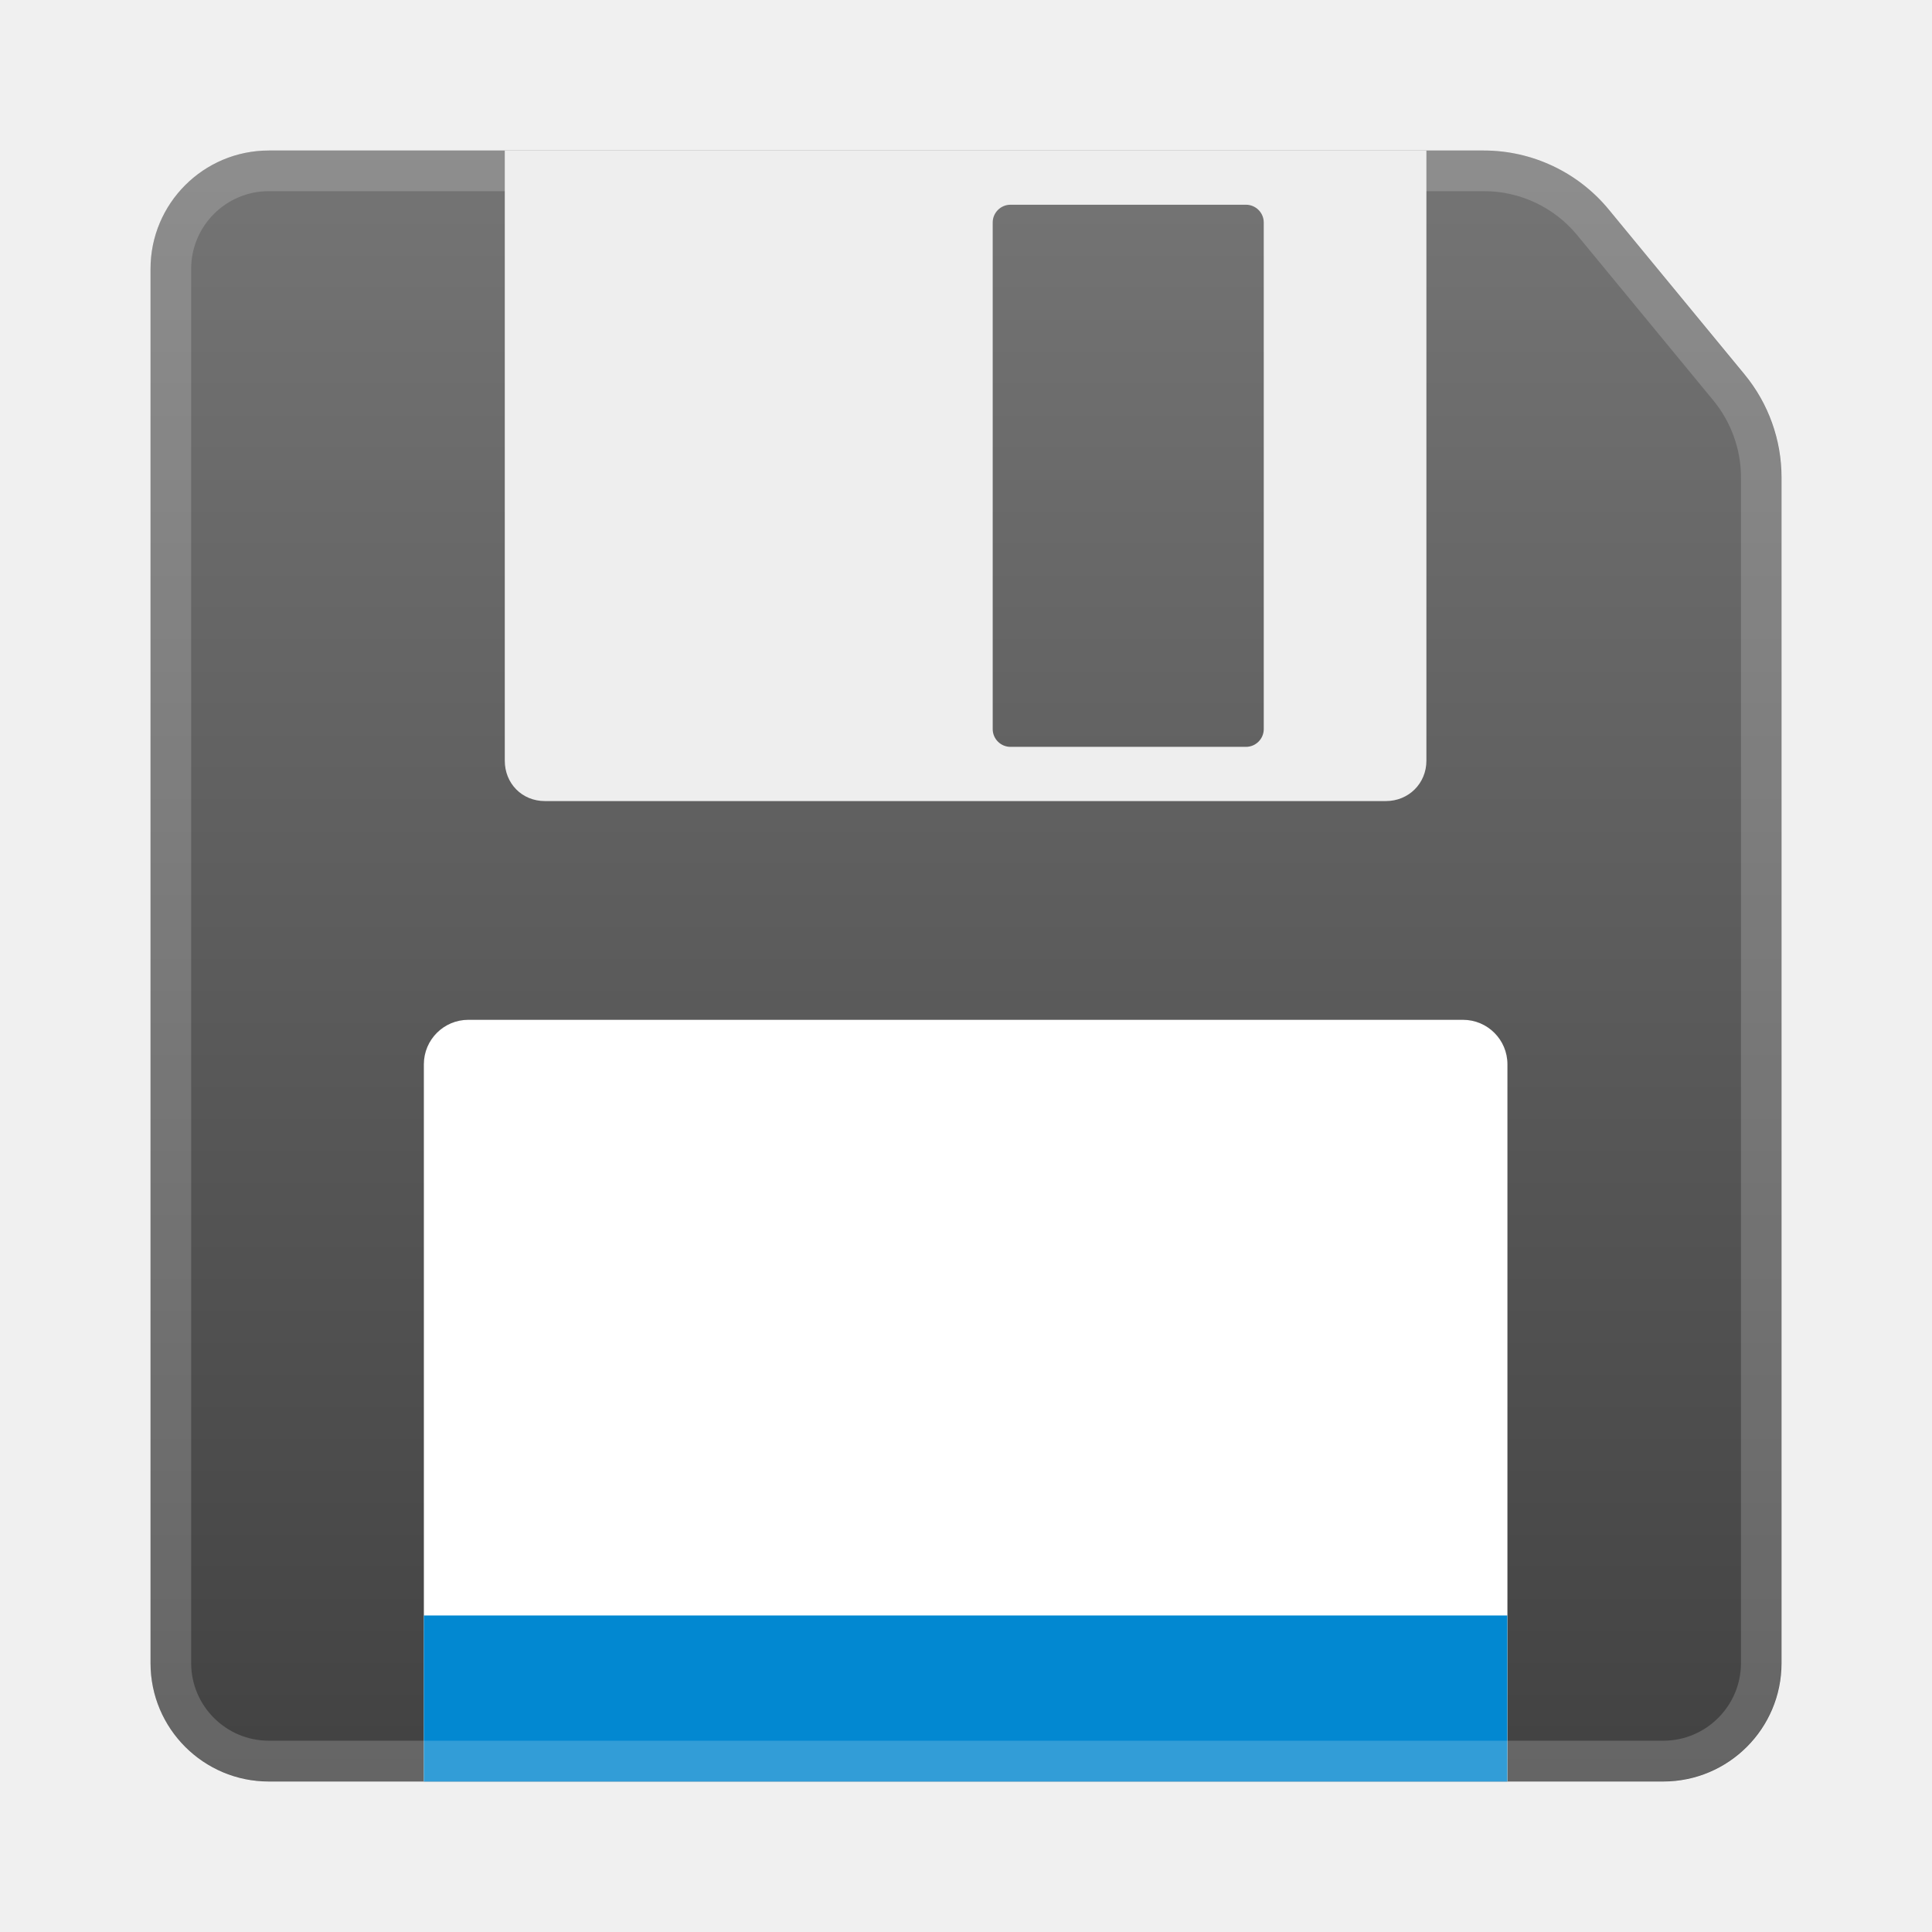
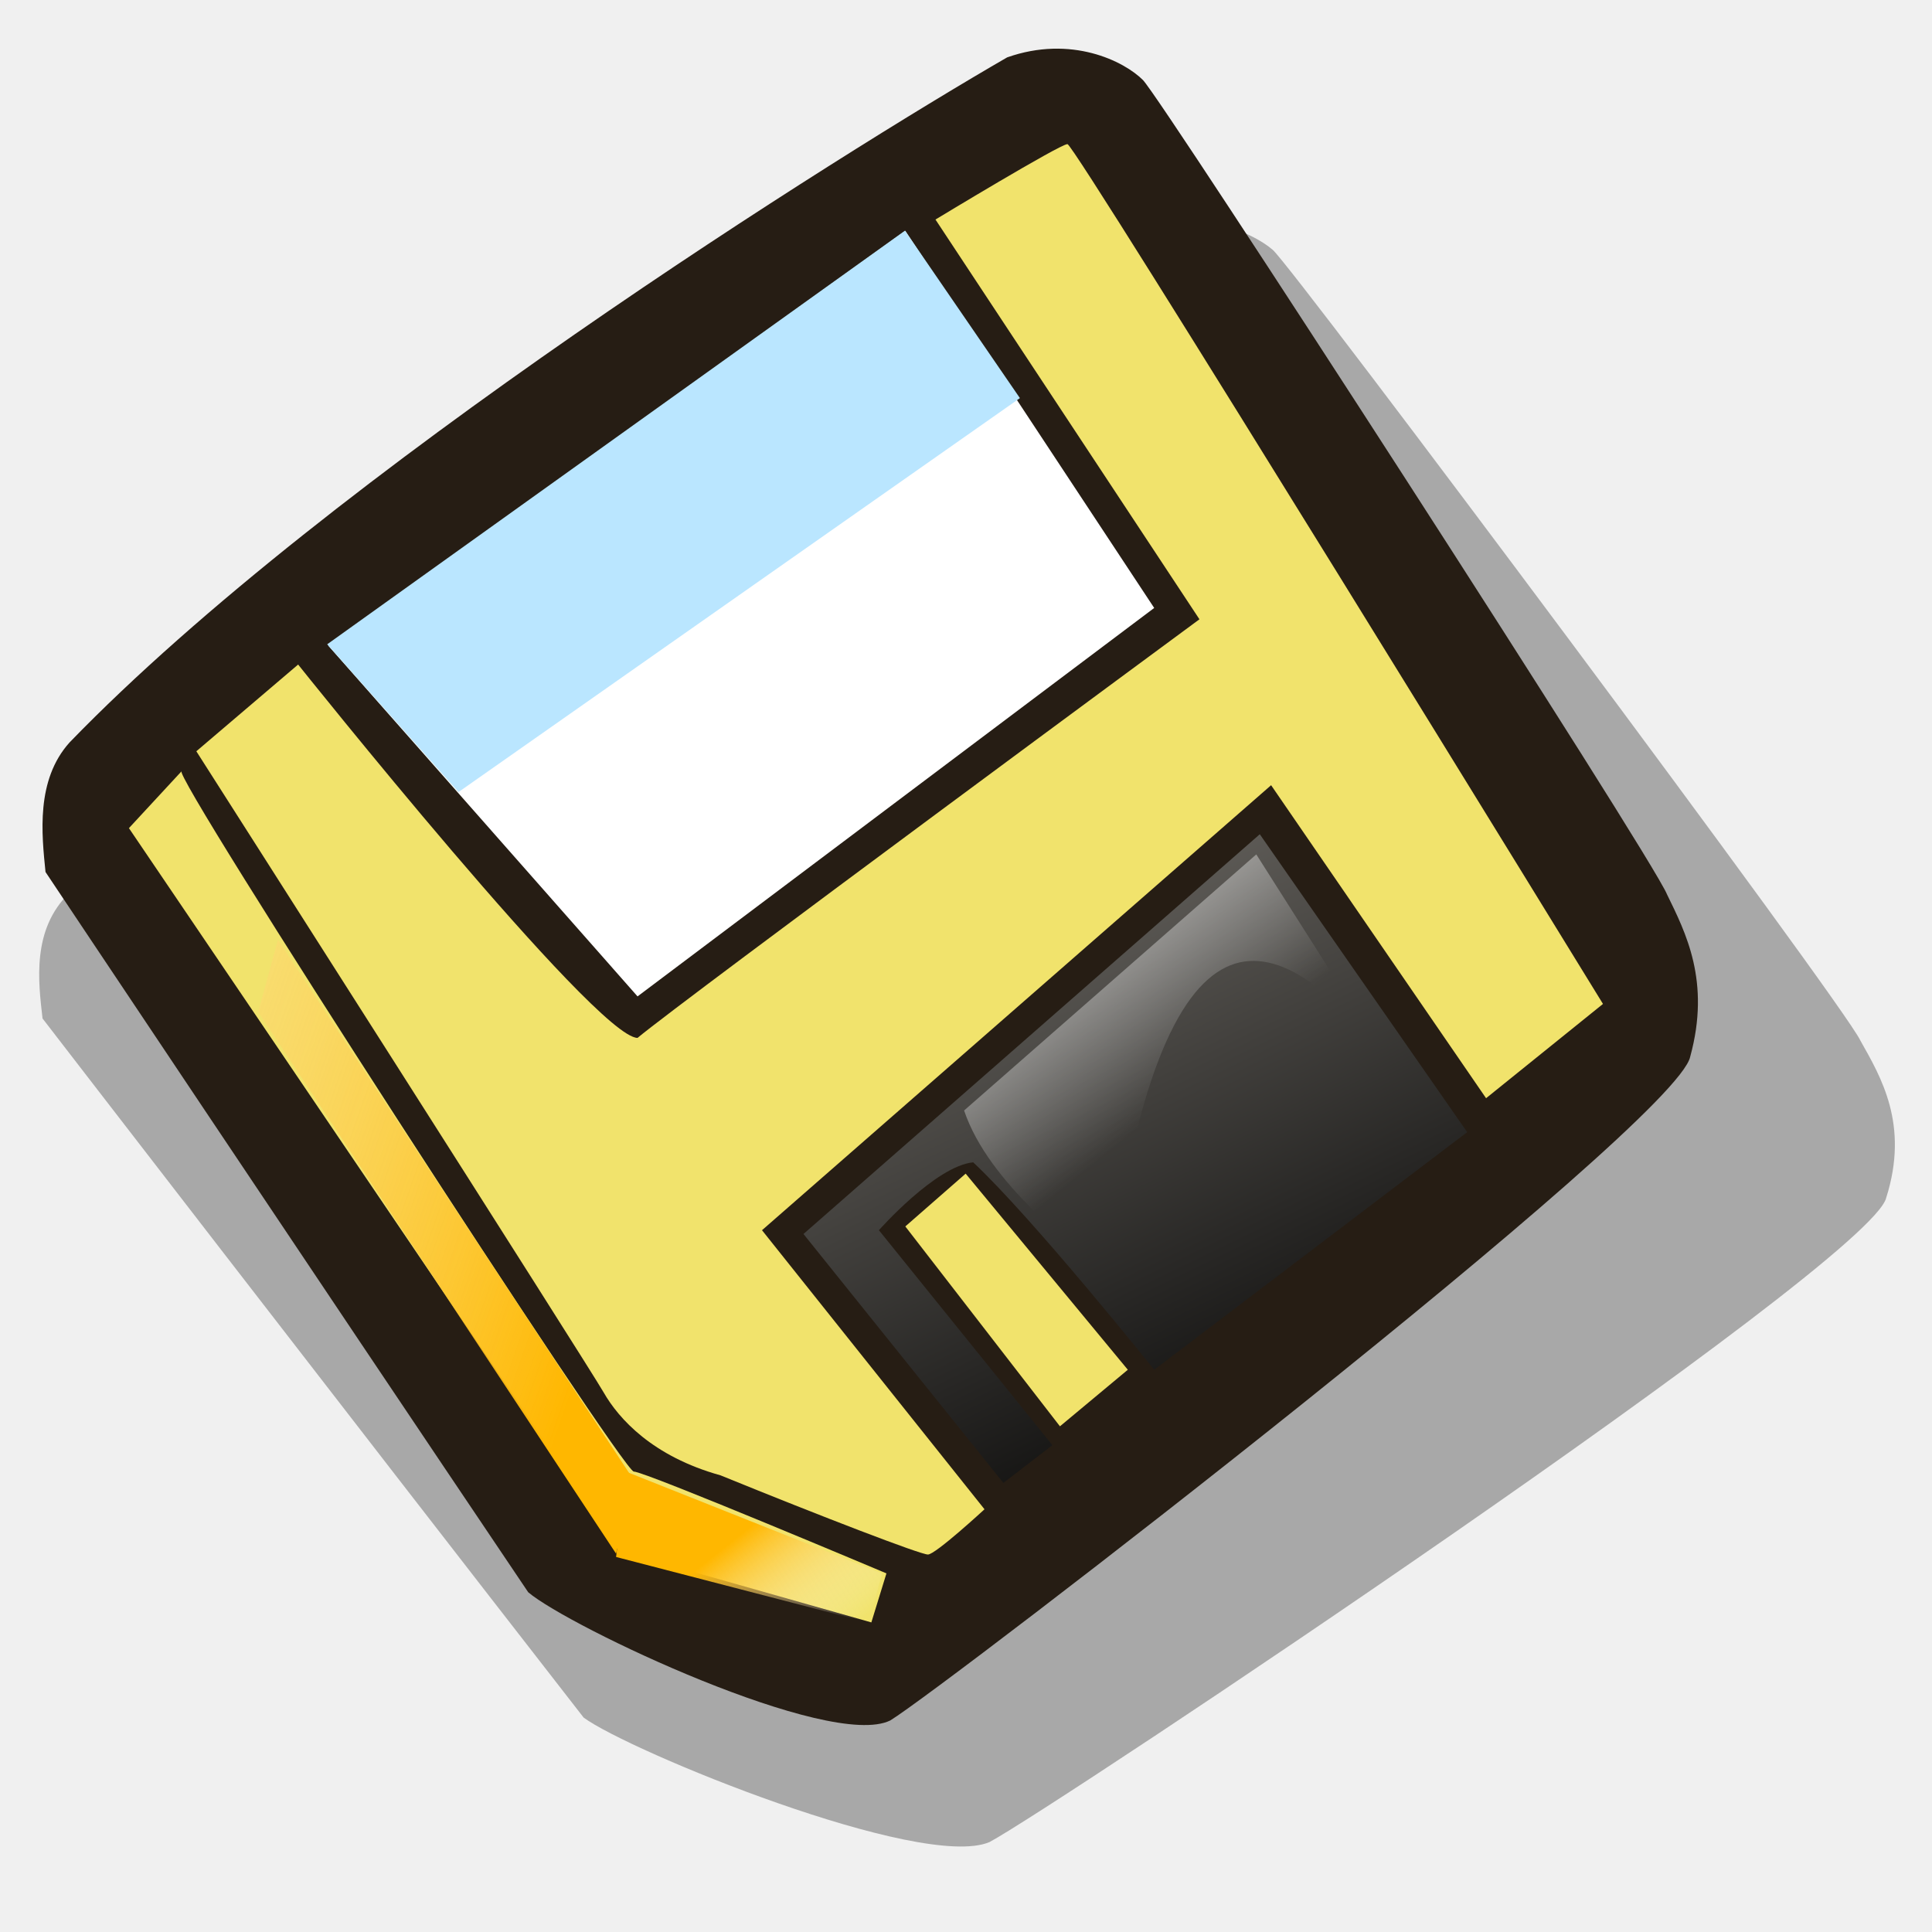
- <svg xmlns="http://www.w3.org/2000/svg" xmlns:xlink="http://www.w3.org/1999/xlink" style="enable-background:new 0 0 128 128" version="1.1" viewBox="0 0 128 128">
-   <g id="XMLID_41_" transform="matrix(.89793 0 0 .89793 6.5324 6.5324)">
-     <g id="XMLID_68_">
-       <defs>
-         <path id="XMLID_69_" d="m-42.13-44.78c-0.91-4.32-4.3-20.06-5.87-27.34-0.47-2.21-2.11-3.82-3.99-3.82-5.36 0-15.39-0.06-16.6-0.06h-44.08c-0.61 0-2.56 0.07-4.11 1.8-4.7 5.26-12.54 20.51-13.76 22.05-0.08 0.1-6.27 2.28-9.09 3.96-1.12 0.67-1.74 2.13-1.9 3.62l-2.46 20.76c-0.64 4.09 1.7 5.81 5.37 5.81h91.51c2.8 0 5.11-0.79 5.11-5.8v-19.74c0-0.42-0.05-0.83-0.13-1.24z" />
-       </defs>
-       <clipPath id="XMLID_7_">
-         <use xlink:href="#XMLID_69_" />
-       </clipPath>
-     </g>
-   </g>
-   <linearGradient id="SVGID_1_" x1="64" x2="64" y1="3.333" y2="123.67" gradientTransform="matrix(.89793 0 0 .89793 6.5324 6.5324)" gradientUnits="userSpaceOnUse">
-     <stop style="stop-color:#757575" offset="0" />
-     <stop style="stop-color:#424242" offset="1" />
-   </linearGradient>
-   <path d="m118.03 31.63v78.56c0 4.328-3.511 7.839-7.839 7.839h-92.379c-4.328 0-7.839-3.511-7.839-7.839v-92.379c0-4.328 3.511-7.839 7.839-7.839h80.491c3.197 0 6.232 1.428 8.27 3.897l9.015 10.946c1.58 1.922 2.442 4.328 2.442 6.815z" style="fill:url(#SVGID_1_);stroke-width:.898" />
-   <path d="m99.863 118.03h-71.781v-47.519c0-1.625 1.32-2.945 2.945-2.945h65.899c1.625 0 2.945 1.32 2.945 2.945v47.519z" style="fill:#fff;stroke-width:.898" />
-   <rect x="28.083" y="107.03" width="71.781" height="11" style="fill:#0288d1;stroke-width:.898" />
-   <path d="m33.443 9.972v40.425c0 1.508 1.14 2.676 2.658 2.676h55.717c1.508 0 2.685-1.167 2.685-2.676v-40.425zm50.284 38.333c0 0.647-0.53 1.176-1.176 1.176h-15.606c-0.647 0-1.176-0.53-1.176-1.176v-33.565c0-0.647 0.53-1.176 1.176-1.176h15.606c0.647 0 1.176 0.53 1.176 1.176z" style="fill:#eee;stroke-width:.898" />
-   <g transform="matrix(.89793 0 0 .89793 6.5324 6.5324)" style="opacity:.2">
-     <path d="m102.21 6.83c2.68 0 5.19 1.19 6.89 3.25l10.04 12.19c1.31 1.59 2.04 3.61 2.04 5.67v87.49c0 3.16-2.57 5.73-5.73 5.73h-102.89c-3.16 0-5.73-2.57-5.73-5.73v-102.87c0-3.16 2.57-5.73 5.73-5.73h89.65m0-3h-89.65c-4.82 0-8.73 3.91-8.73 8.73v102.87c0 4.82 3.91 8.73 8.73 8.73h102.87c4.82 0 8.73-3.91 8.73-8.73v-87.48c0-2.77-0.96-5.45-2.72-7.58l-10.03-12.19c-2.26-2.75-5.64-4.35-9.2-4.35z" style="fill:#eee" />
-   </g>
-   <g style="display:none">
-     <g style="opacity:.6">
-       <circle cx="64" cy="64" r="28" style="fill:none;opacity:.61;stroke-miterlimit:10;stroke-width:.263;stroke:#000" />
-       <line x1="83.5" x2="83.5" y2="128" style="fill:none;opacity:.61;stroke-miterlimit:10;stroke:#000" />
-       <line x1="43.5" x2="43.5" y2="128" style="fill:none;opacity:.61;stroke-miterlimit:10;stroke:#000" />
-       <line x1="63.5" x2="63.5" y2="128" style="fill:none;opacity:.61;stroke-miterlimit:10;stroke:#000" />
-       <line x1="128" y1="64.5" y2="64.5" style="fill:none;opacity:.61;stroke-miterlimit:10;stroke:#000" />
-       <line x1="128" y1="44.5" y2="44.5" style="fill:none;opacity:.61;stroke-miterlimit:10;stroke:#000" />
-       <line x1="128" y1="83.5" y2="83.5" style="fill:none;opacity:.61;stroke-miterlimit:10;stroke:#000" />
-       <line x1="128" y1="128" style="fill:none;opacity:.61;stroke-miterlimit:10;stroke-width:.25;stroke:#000" />
-       <line x2="128" y1="128" style="fill:none;opacity:.61;stroke-miterlimit:10;stroke-width:.25;stroke:#000" />
-       <g style="opacity:.61">
-         <path d="M64,4.26c32.94,0,59.74,26.8,59.74,59.74S96.94,123.74,64,123.74S4.26,96.94,4.26,64S31.06,4.26,64,4.26 M64,4 C30.86,4,4,30.86,4,64s26.86,60,60,60s60-26.86,60-60S97.14,4,64,4L64,4z" />
-       </g>
-       <path d="m115.5 108.47c0 4.43-3.59 8.03-8.03 8.03h-87.94c-4.43 0-8.03-3.59-8.03-8.03v-87.94c0-4.43 3.59-8.03 8.03-8.03h87.94c4.43 0 8.03 3.59 8.03 8.03v87.94z" style="fill:none;opacity:.61;stroke-miterlimit:10;stroke:#000" />
-       <path d="m107.5 116.5c0 4.42-3.58 8-8 8h-72c-4.42 0-8-3.58-8-8v-104c0-4.42 3.58-8 8-8h72c4.42 0 8 3.58 8 8v104z" style="fill:none;opacity:.61;stroke-miterlimit:10;stroke:#000" />
-       <path d="M123.5,98.27c0,5.65-4.58,10.23-10.23,10.23H13.73 c-5.65,0-10.23-4.58-10.23-10.23V30.73c0-5.65,4.58-10.23,10.23-10.23h99.54c5.65,0,10.23,4.58,10.23,10.23V98.27z" style="fill:none;opacity:.61;stroke-miterlimit:10;stroke:#000" />
-     </g>
-     <g style="opacity:.2">
-       <defs>
-         <rect id="SVGID_2_" width="128" height="128" style="opacity:.2" />
-       </defs>
-       <clipPath id="SVGID_3_">
-         <use xlink:href="#SVGID_2_" />
-       </clipPath>
-     </g>
-     <rect width="4" height="128" style="fill:#F44336;opacity:.3" />
-     <rect x="124" width="4" height="128" style="fill:#F44336;opacity:.3" />
-     <rect transform="matrix(-1.837e-16 1 -1 -1.837e-16 66 -62)" x="62" y="-58" width="4" height="120" style="fill:#F44336;opacity:.3" />
-     <rect transform="matrix(-1.837e-16 1 -1 -1.837e-16 190 62)" x="62" y="66" width="4" height="120" style="fill:#F44336;opacity:.3" />
-   </g>
+ <svg xmlns="http://www.w3.org/2000/svg" xmlns:xlink="http://www.w3.org/1999/xlink" version="1.0" viewBox="0 0 90 90">
+   <defs>
+     <linearGradient id="linearGradient689">
+       <stop style="stop-color:#ffb700" offset="0" />
+       <stop style="stop-color:#fdffff;stop-opacity:0" offset="1" />
+     </linearGradient>
+     <linearGradient id="linearGradient680" x1="68.312" x2="52.578" y1="71.296" y2="39.58" gradientTransform="matrix(.9901 0 0 .9676 .71313 -1.7959)" gradientUnits="userSpaceOnUse">
+       <stop offset="0" />
+       <stop style="stop-color:#6a6762" offset="1" />
+     </linearGradient>
+     <linearGradient id="linearGradient683" x1="49.026" x2="56.455" y1="44.34" y2="53.183" gradientTransform="matrix(.99596 0 0 .9619 .71313 -1.7959)" gradientUnits="userSpaceOnUse">
+       <stop style="stop-color:#fff;stop-opacity:.647" offset="0" />
+       <stop style="stop-color:#fdffff;stop-opacity:0" offset="1" />
+     </linearGradient>
+     <linearGradient id="linearGradient688" x1="26.296" x2="31.716" y1="98.953" y2="102.83" gradientTransform="matrix(1.2988 0 0 .7376 .71313 -1.7959)" gradientUnits="userSpaceOnUse" xlink:href="#linearGradient689" />
+     <linearGradient id="linearGradient693" x1="33.579" x2="-14.069" y1="53.822" y2="26.553" gradientTransform="matrix(.76422 0 0 1.2536 .71313 -1.7959)" gradientUnits="userSpaceOnUse" xlink:href="#linearGradient689" />
+   </defs>
+   <path d="m1.982 47.445s13.766 17.86 25.207 32.568c2.141 1.573 15.736 7.14 18.905 5.798 2.826-1.49 41.088-26.992 41.774-30.017 1.08-3.41-0.248-5.621-1.207-7.326-0.788-1.705-26.388-35.979-27.373-36.831-0.985-0.853-3.742-2.046-7.089-1.023-8.519 4.257-35.327 18.779-48.959 30.974-1.772 1.705-1.455 4.152-1.258 5.858z" style="fill-opacity:.298;fill-rule:evenodd;stroke-width:1pt" />
+   <path d="m9.321 34.821v0.176" style="fill:none;stroke-width:.979pt;stroke:#000" />
+   <path d="m2.119 40.619s12.281 18.4 22.487 33.554c1.91 1.62 14.038 7.356 16.865 5.973 2.521-1.536 36.654-27.808 37.266-30.925 0.963-3.514-0.221-5.791-1.077-7.548-0.703-1.757-23.541-37.068-24.419-37.946-0.878-0.878-3.338-2.108-6.324-1.054-7.6 4.386-31.514 19.347-43.675 31.911-1.581 1.757-1.298 4.278-1.122 6.035z" style="fill-rule:evenodd;fill:#261d14;stroke-width:1pt" />
+   <path d="m9.146 34.997s18.27 28.635 18.973 29.865c0.703 1.23 2.284 2.987 5.446 3.865 4.743 1.932 9.311 3.689 9.662 3.689 0.351 0 2.635-2.108 2.635-2.108l-10.365-13 23.716-20.73 10.014 14.581 5.446-4.392s-24.595-40.054-24.946-40.054c-0.351 0-6.149 3.514-6.149 3.514l12.297 18.622s-24.068 17.743-26.176 19.5c-1.932 0-15.811-17.392-15.811-17.392l-4.743 4.041z" style="fill-rule:evenodd;fill:#f1e36c;stroke-width:1pt" />
+   <path d="m15.294 30.078 14.405 16.338 24.068-18.095-11.595-17.568-26.878 19.324z" style="fill-rule:evenodd;fill:#fff;stroke-width:1pt" />
+   <path d="m37.429 57.484 9.311 11.595 2.284-1.757-8.081-10.014s2.635-2.987 4.392-3.162c2.811 2.635 8.432 9.662 8.432 9.662l14.581-11.068-9.662-13.878-21.257 18.622z" style="fill-rule:evenodd;fill:url(#linearGradient680);stroke-width:1pt" />
+   <path d="m8.466 35.921c-0.703-0.176 20.531 32.63 21.058 32.63 0.527 0 11.77 4.743 11.77 4.743l-0.703 2.284-11.77-3.338-22.815-33.662 2.459-2.658z" style="fill-rule:evenodd;fill:#f1e36c;stroke-width:1pt" />
+   <path d="m42.173 57.132 7.203 9.311 3.162-2.635-7.554-9.135-2.811 2.459z" style="fill-rule:evenodd;fill:#f1e36c;stroke-width:1pt" />
+   <path d="m58.522 39.802-13.611 11.929c1.173 3.466 5.098 6.168 6.729 8.105 2.498-18.76 7.749-17.18 13-10.4l-6.117-9.635z" style="fill-rule:evenodd;fill:url(#linearGradient683);stroke-width:1pt" />
+   <path d="m41.088 73.295-0.612 2.294-11.776-3.059 0.459-3.976 11.929 4.741z" style="fill-rule:evenodd;fill:url(#linearGradient688);stroke-width:1pt" />
+   <path d="m28.7 72.377 0.765-3.518-16.517-25.081-0.918 3.365 16.67 25.234z" style="fill-rule:evenodd;fill:url(#linearGradient693);stroke-width:1pt" />
+   <path d="m15.242 30.015 6.117 6.882 26.152-18.352-5.353-7.8-26.917 19.27z" style="fill-rule:evenodd;fill:#bae6ff;stroke-width:1pt" />
</svg>
